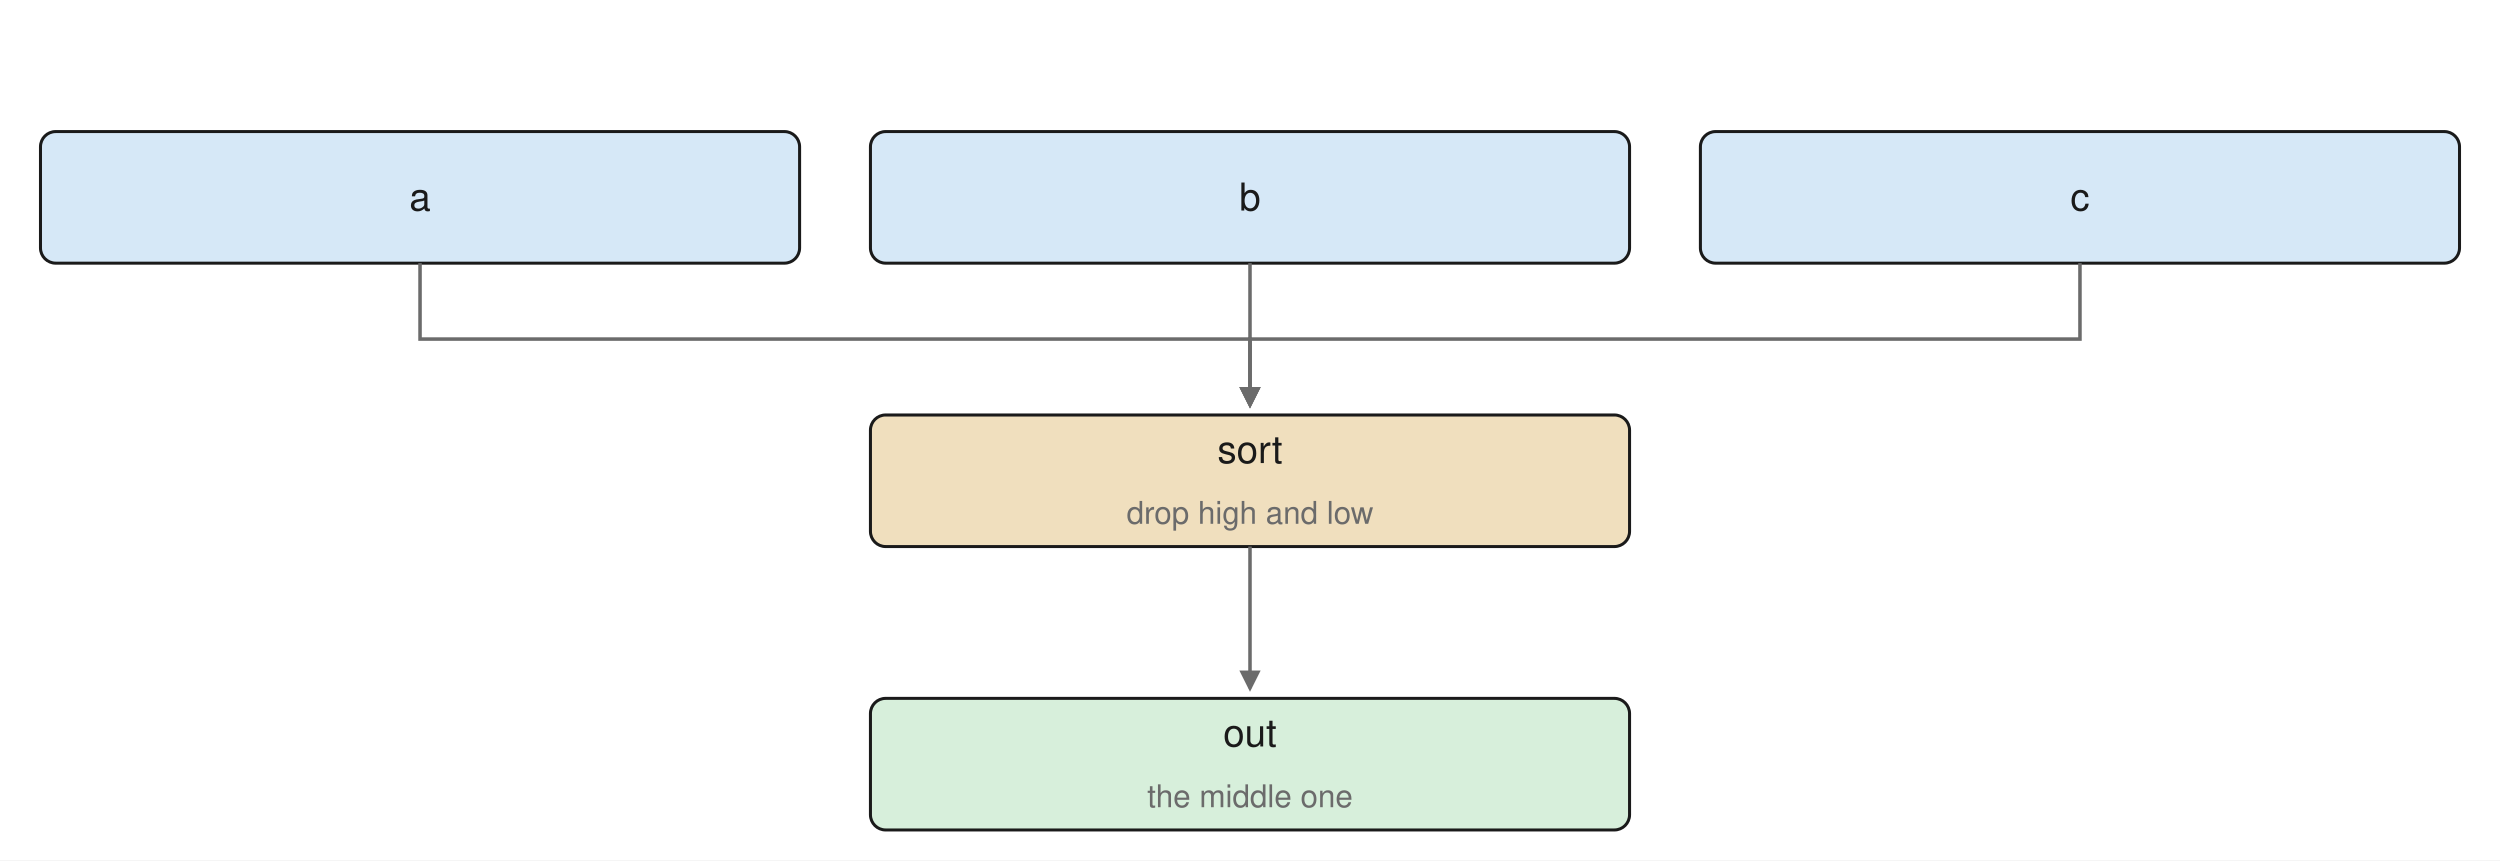
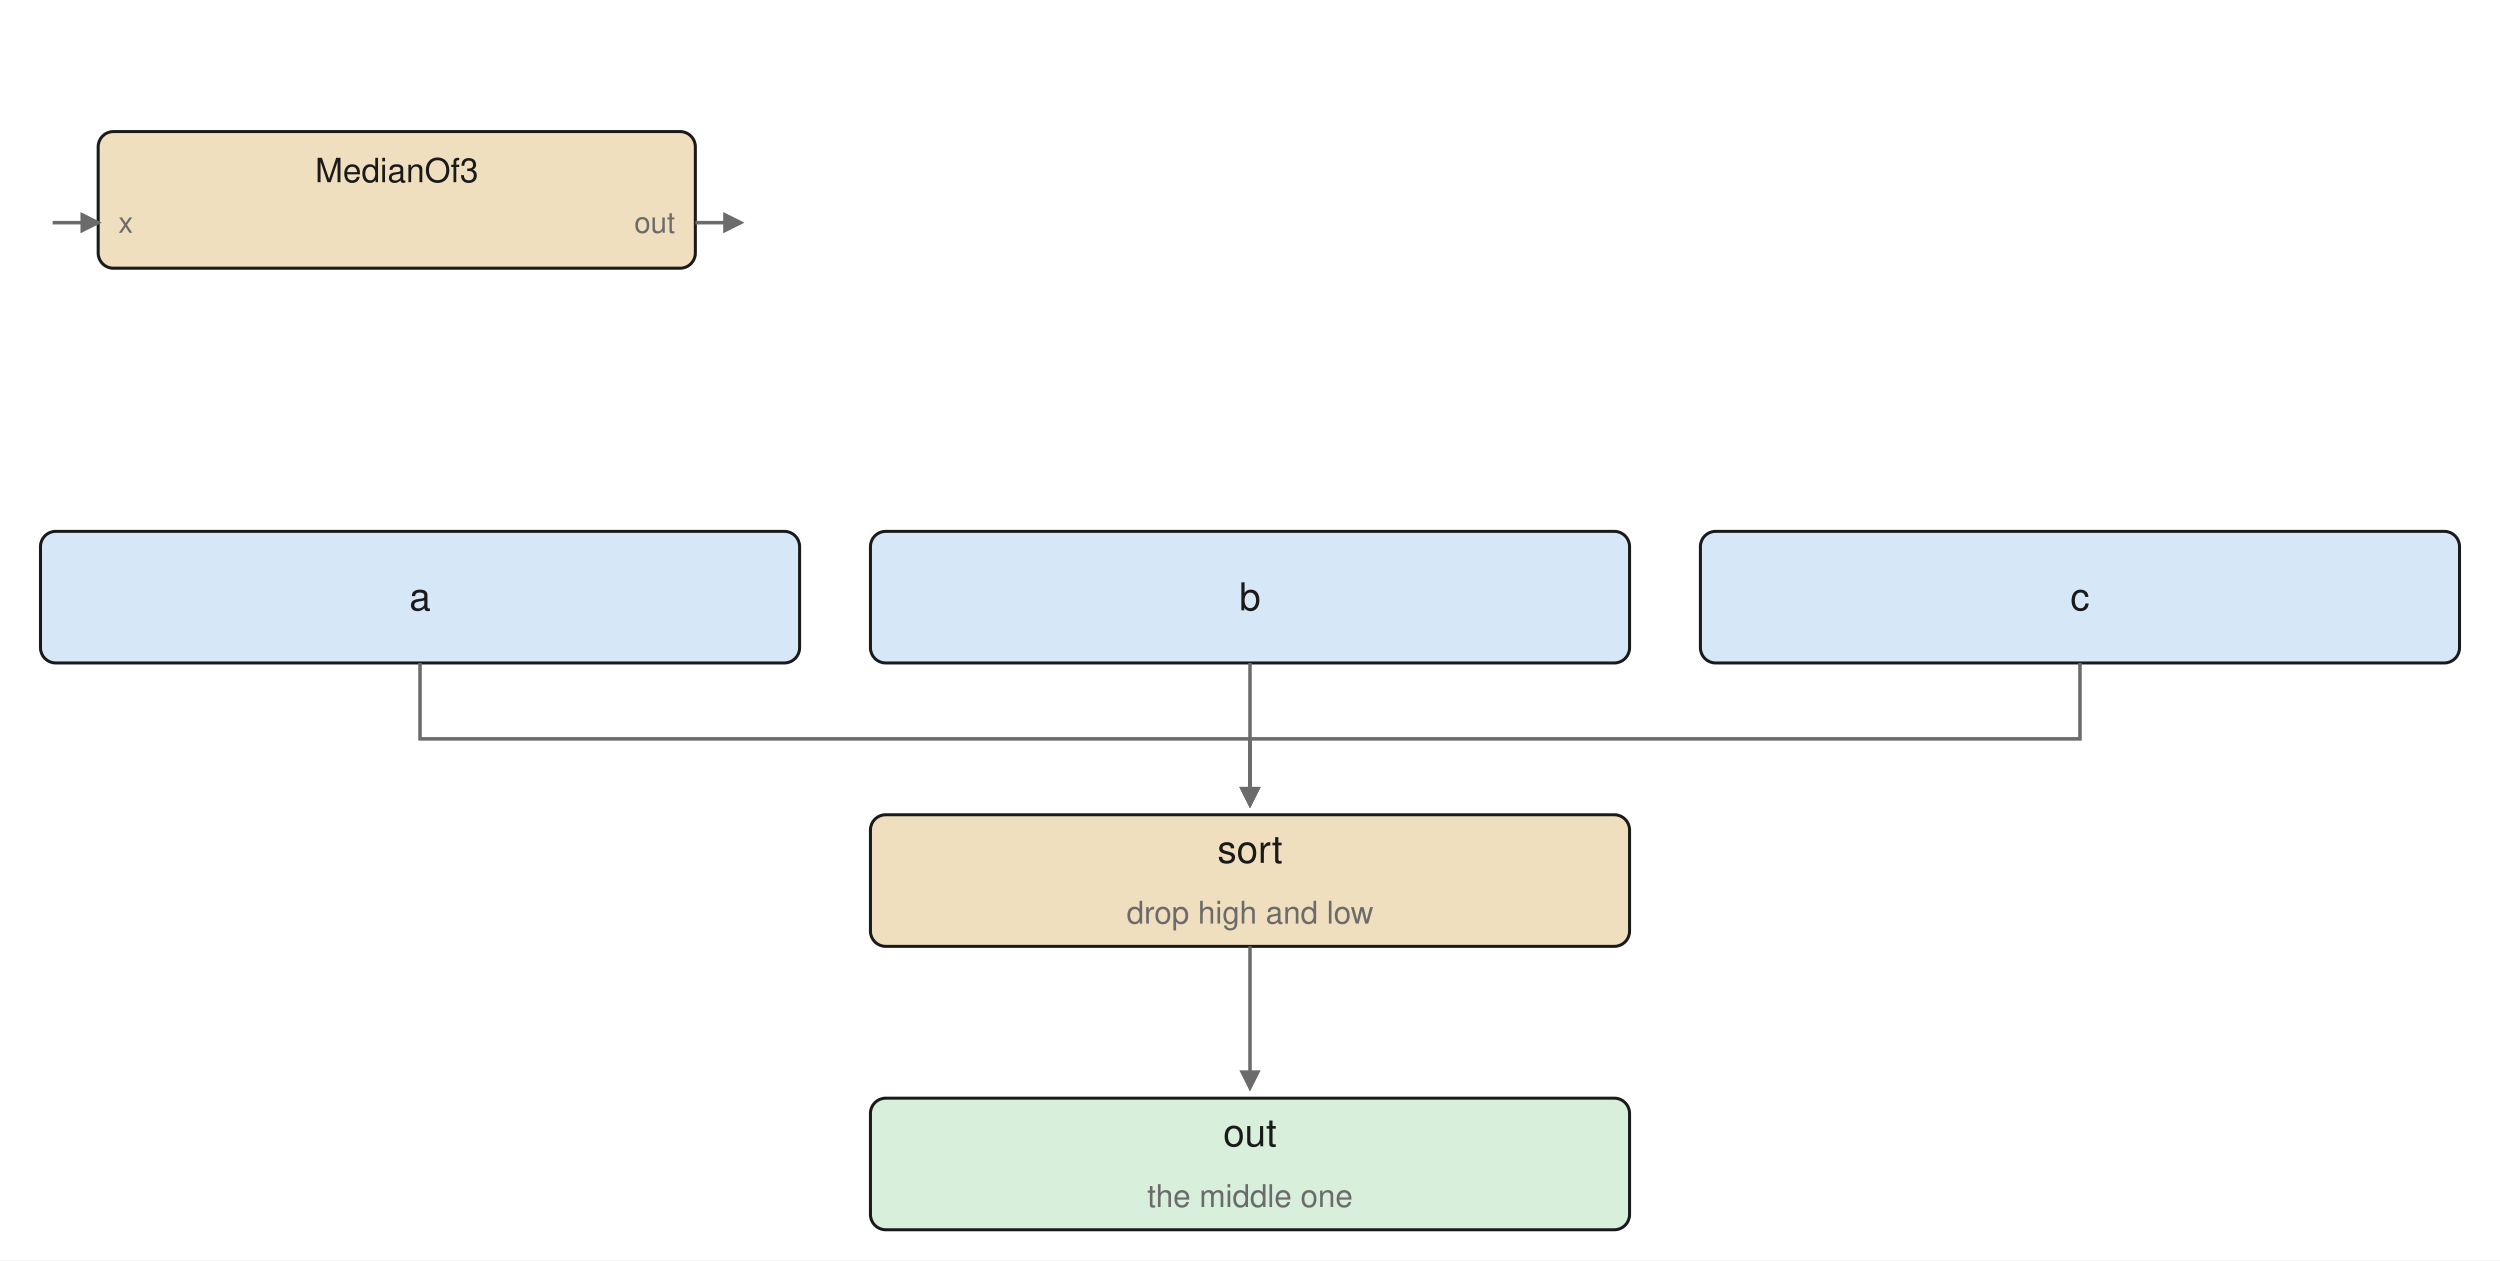
- <svg xmlns="http://www.w3.org/2000/svg" width="494" height="170" viewBox="0 0 494 170" style="max-width:100%;height:auto" content="&lt;mxfile host=&quot;app.diagrams.net&quot; type=&quot;device&quot;&gt;&lt;diagram id=&quot;block_MedianOf3&quot; name=&quot;block_MedianOf3&quot;&gt;&lt;mxGraphModel dx=&quot;494&quot; dy=&quot;170&quot; grid=&quot;0&quot; gridSize=&quot;10&quot; guides=&quot;1&quot; tooltips=&quot;1&quot; connect=&quot;1&quot; arrows=&quot;1&quot; fold=&quot;1&quot; page=&quot;1&quot; pageScale=&quot;1&quot; pageWidth=&quot;494&quot; pageHeight=&quot;170&quot; math=&quot;0&quot; shadow=&quot;0&quot;&gt;&lt;root&gt;&lt;mxCell id=&quot;0&quot;/&gt;&lt;mxCell id=&quot;1&quot; parent=&quot;0&quot;/&gt;&lt;mxCell id=&quot;n2&quot; value=&quot;a&quot; style=&quot;rounded=1;fillColor=#d6e8f7;strokeColor=#1a1a1a;whiteSpace=wrap;html=1;fontSize=8&quot; vertex=&quot;1&quot; parent=&quot;1&quot;&gt;&lt;mxGeometry x=&quot;8.0&quot; y=&quot;26&quot; width=&quot;150&quot; height=&quot;26&quot; as=&quot;geometry&quot;/&gt;&lt;/mxCell&gt;&lt;mxCell id=&quot;n3&quot; value=&quot;b&quot; style=&quot;rounded=1;fillColor=#d6e8f7;strokeColor=#1a1a1a;whiteSpace=wrap;html=1;fontSize=8&quot; vertex=&quot;1&quot; parent=&quot;1&quot;&gt;&lt;mxGeometry x=&quot;172.0&quot; y=&quot;26&quot; width=&quot;150&quot; height=&quot;26&quot; as=&quot;geometry&quot;/&gt;&lt;/mxCell&gt;&lt;mxCell id=&quot;n4&quot; value=&quot;c&quot; style=&quot;rounded=1;fillColor=#d6e8f7;strokeColor=#1a1a1a;whiteSpace=wrap;html=1;fontSize=8&quot; vertex=&quot;1&quot; parent=&quot;1&quot;&gt;&lt;mxGeometry x=&quot;336.0&quot; y=&quot;26&quot; width=&quot;150&quot; height=&quot;26&quot; as=&quot;geometry&quot;/&gt;&lt;/mxCell&gt;&lt;mxCell id=&quot;n5&quot; value=&quot;sort&quot; style=&quot;rounded=1;fillColor=#f0dfbe;strokeColor=#1a1a1a;whiteSpace=wrap;html=1;fontSize=8&quot; vertex=&quot;1&quot; parent=&quot;1&quot;&gt;&lt;mxGeometry x=&quot;172.0&quot; y=&quot;82&quot; width=&quot;150&quot; height=&quot;26&quot; as=&quot;geometry&quot;/&gt;&lt;/mxCell&gt;&lt;mxCell id=&quot;n6&quot; value=&quot;out&quot; style=&quot;rounded=1;fillColor=#d7efdb;strokeColor=#1a1a1a;whiteSpace=wrap;html=1;fontSize=8&quot; vertex=&quot;1&quot; parent=&quot;1&quot;&gt;&lt;mxGeometry x=&quot;172.0&quot; y=&quot;138&quot; width=&quot;150&quot; height=&quot;26&quot; as=&quot;geometry&quot;/&gt;&lt;/mxCell&gt;&lt;mxCell id=&quot;e7&quot; value=&quot;&quot; style=&quot;edgeStyle=none;html=1;strokeColor=#6b6b6b;endArrow=block&quot; edge=&quot;1&quot; parent=&quot;1&quot;&gt;&lt;mxGeometry relative=&quot;1&quot; as=&quot;geometry&quot;&gt;&lt;mxPoint x=&quot;83.0&quot; y=&quot;52&quot; as=&quot;sourcePoint&quot;/&gt;&lt;mxPoint x=&quot;247.0&quot; y=&quot;80&quot; as=&quot;targetPoint&quot;/&gt;&lt;Array as=&quot;points&quot;&gt;&lt;mxPoint x=&quot;83.0&quot; y=&quot;67.0&quot;/&gt;&lt;mxPoint x=&quot;247.0&quot; y=&quot;67.0&quot;/&gt;&lt;/Array&gt;&lt;/mxGeometry&gt;&lt;/mxCell&gt;&lt;mxCell id=&quot;e8&quot; value=&quot;&quot; style=&quot;edgeStyle=none;html=1;strokeColor=#6b6b6b;endArrow=block&quot; edge=&quot;1&quot; parent=&quot;1&quot;&gt;&lt;mxGeometry relative=&quot;1&quot; as=&quot;geometry&quot;&gt;&lt;mxPoint x=&quot;247.0&quot; y=&quot;52&quot; as=&quot;sourcePoint&quot;/&gt;&lt;mxPoint x=&quot;247.0&quot; y=&quot;80&quot; as=&quot;targetPoint&quot;/&gt;&lt;/mxGeometry&gt;&lt;/mxCell&gt;&lt;mxCell id=&quot;e9&quot; value=&quot;&quot; style=&quot;edgeStyle=none;html=1;strokeColor=#6b6b6b;endArrow=block&quot; edge=&quot;1&quot; parent=&quot;1&quot;&gt;&lt;mxGeometry relative=&quot;1&quot; as=&quot;geometry&quot;&gt;&lt;mxPoint x=&quot;411.0&quot; y=&quot;52&quot; as=&quot;sourcePoint&quot;/&gt;&lt;mxPoint x=&quot;247.0&quot; y=&quot;80&quot; as=&quot;targetPoint&quot;/&gt;&lt;Array as=&quot;points&quot;&gt;&lt;mxPoint x=&quot;411.0&quot; y=&quot;67.0&quot;/&gt;&lt;mxPoint x=&quot;247.0&quot; y=&quot;67.0&quot;/&gt;&lt;/Array&gt;&lt;/mxGeometry&gt;&lt;/mxCell&gt;&lt;mxCell id=&quot;e10&quot; value=&quot;&quot; style=&quot;edgeStyle=none;html=1;strokeColor=#6b6b6b;endArrow=block&quot; edge=&quot;1&quot; parent=&quot;1&quot;&gt;&lt;mxGeometry relative=&quot;1&quot; as=&quot;geometry&quot;&gt;&lt;mxPoint x=&quot;247.0&quot; y=&quot;108&quot; as=&quot;sourcePoint&quot;/&gt;&lt;mxPoint x=&quot;247.0&quot; y=&quot;136&quot; as=&quot;targetPoint&quot;/&gt;&lt;/mxGeometry&gt;&lt;/mxCell&gt;&lt;/root&gt;&lt;/mxGraphModel&gt;&lt;/diagram&gt;&lt;/mxfile&gt;">
+ <svg xmlns="http://www.w3.org/2000/svg" width="494" height="249.0" viewBox="0 0 494 249.0" style="max-width:100%;height:auto" content="&lt;mxfile host=&quot;app.diagrams.net&quot; type=&quot;device&quot;&gt;&lt;diagram id=&quot;block_MedianOf3&quot; name=&quot;block_MedianOf3&quot;&gt;&lt;mxGraphModel dx=&quot;494&quot; dy=&quot;249.0&quot; grid=&quot;0&quot; gridSize=&quot;10&quot; guides=&quot;1&quot; tooltips=&quot;1&quot; connect=&quot;1&quot; arrows=&quot;1&quot; fold=&quot;1&quot; page=&quot;1&quot; pageScale=&quot;1&quot; pageWidth=&quot;494&quot; pageHeight=&quot;249.0&quot; math=&quot;0&quot; shadow=&quot;0&quot;&gt;&lt;root&gt;&lt;mxCell id=&quot;0&quot;/&gt;&lt;mxCell id=&quot;1&quot; parent=&quot;0&quot;/&gt;&lt;mxCell id=&quot;n2&quot; value=&quot;&quot; style=&quot;rounded=1;fillColor=#f0dfbe;strokeColor=#1a1a1a;whiteSpace=wrap;html=1;fontSize=8&quot; vertex=&quot;1&quot; parent=&quot;1&quot;&gt;&lt;mxGeometry x=&quot;19.4&quot; y=&quot;26.0&quot; width=&quot;118.0&quot; height=&quot;27&quot; as=&quot;geometry&quot;/&gt;&lt;/mxCell&gt;&lt;mxCell id=&quot;n3&quot; value=&quot;MedianOf3&quot; style=&quot;text;html=1;fontSize=6;fontColor=#1a1a1a;align=center&quot; vertex=&quot;1&quot; parent=&quot;1&quot;&gt;&lt;mxGeometry x=&quot;78.4&quot; y=&quot;29.4&quot; width=&quot;45&quot; height=&quot;10.6&quot; as=&quot;geometry&quot;/&gt;&lt;/mxCell&gt;&lt;mxCell id=&quot;n4&quot; value=&quot;x&quot; style=&quot;text;html=1;fontSize=5;fontColor=#6b6b6b;align=left&quot; vertex=&quot;1&quot; parent=&quot;1&quot;&gt;&lt;mxGeometry x=&quot;23.4&quot; y=&quot;40.2&quot; width=&quot;40&quot; height=&quot;9.8&quot; as=&quot;geometry&quot;/&gt;&lt;/mxCell&gt;&lt;mxCell id=&quot;e5&quot; value=&quot;&quot; style=&quot;edgeStyle=none;html=1;strokeColor=#6b6b6b;endArrow=block&quot; edge=&quot;1&quot; parent=&quot;1&quot;&gt;&lt;mxGeometry relative=&quot;1&quot; as=&quot;geometry&quot;&gt;&lt;mxPoint x=&quot;10.4&quot; y=&quot;44.0&quot; as=&quot;sourcePoint&quot;/&gt;&lt;mxPoint x=&quot;19.4&quot; y=&quot;44.0&quot; as=&quot;targetPoint&quot;/&gt;&lt;/mxGeometry&gt;&lt;/mxCell&gt;&lt;mxCell id=&quot;n6&quot; value=&quot;out&quot; style=&quot;text;html=1;fontSize=5;fontColor=#6b6b6b;align=left&quot; vertex=&quot;1&quot; parent=&quot;1&quot;&gt;&lt;mxGeometry x=&quot;133.4&quot; y=&quot;40.2&quot; width=&quot;40&quot; height=&quot;9.8&quot; as=&quot;geometry&quot;/&gt;&lt;/mxCell&gt;&lt;mxCell id=&quot;e7&quot; value=&quot;&quot; style=&quot;edgeStyle=none;html=1;strokeColor=#6b6b6b;endArrow=block&quot; edge=&quot;1&quot; parent=&quot;1&quot;&gt;&lt;mxGeometry relative=&quot;1&quot; as=&quot;geometry&quot;&gt;&lt;mxPoint x=&quot;137.4&quot; y=&quot;44.0&quot; as=&quot;sourcePoint&quot;/&gt;&lt;mxPoint x=&quot;146.4&quot; y=&quot;44.0&quot; as=&quot;targetPoint&quot;/&gt;&lt;/mxGeometry&gt;&lt;/mxCell&gt;&lt;mxCell id=&quot;n8&quot; value=&quot;a&quot; style=&quot;rounded=1;fillColor=#d6e8f7;strokeColor=#1a1a1a;whiteSpace=wrap;html=1;fontSize=8&quot; vertex=&quot;1&quot; parent=&quot;1&quot;&gt;&lt;mxGeometry x=&quot;8.0&quot; y=&quot;105.0&quot; width=&quot;150&quot; height=&quot;26&quot; as=&quot;geometry&quot;/&gt;&lt;/mxCell&gt;&lt;mxCell id=&quot;n9&quot; value=&quot;b&quot; style=&quot;rounded=1;fillColor=#d6e8f7;strokeColor=#1a1a1a;whiteSpace=wrap;html=1;fontSize=8&quot; vertex=&quot;1&quot; parent=&quot;1&quot;&gt;&lt;mxGeometry x=&quot;172.0&quot; y=&quot;105.0&quot; width=&quot;150&quot; height=&quot;26&quot; as=&quot;geometry&quot;/&gt;&lt;/mxCell&gt;&lt;mxCell id=&quot;n10&quot; value=&quot;c&quot; style=&quot;rounded=1;fillColor=#d6e8f7;strokeColor=#1a1a1a;whiteSpace=wrap;html=1;fontSize=8&quot; vertex=&quot;1&quot; parent=&quot;1&quot;&gt;&lt;mxGeometry x=&quot;336.0&quot; y=&quot;105.0&quot; width=&quot;150&quot; height=&quot;26&quot; as=&quot;geometry&quot;/&gt;&lt;/mxCell&gt;&lt;mxCell id=&quot;n11&quot; value=&quot;sort&quot; style=&quot;rounded=1;fillColor=#f0dfbe;strokeColor=#1a1a1a;whiteSpace=wrap;html=1;fontSize=8&quot; vertex=&quot;1&quot; parent=&quot;1&quot;&gt;&lt;mxGeometry x=&quot;172.0&quot; y=&quot;161.0&quot; width=&quot;150&quot; height=&quot;26&quot; as=&quot;geometry&quot;/&gt;&lt;/mxCell&gt;&lt;mxCell id=&quot;n12&quot; value=&quot;out&quot; style=&quot;rounded=1;fillColor=#d7efdb;strokeColor=#1a1a1a;whiteSpace=wrap;html=1;fontSize=8&quot; vertex=&quot;1&quot; parent=&quot;1&quot;&gt;&lt;mxGeometry x=&quot;172.0&quot; y=&quot;217.0&quot; width=&quot;150&quot; height=&quot;26&quot; as=&quot;geometry&quot;/&gt;&lt;/mxCell&gt;&lt;mxCell id=&quot;e13&quot; value=&quot;&quot; style=&quot;edgeStyle=none;html=1;strokeColor=#6b6b6b;endArrow=block&quot; edge=&quot;1&quot; parent=&quot;1&quot;&gt;&lt;mxGeometry relative=&quot;1&quot; as=&quot;geometry&quot;&gt;&lt;mxPoint x=&quot;83.0&quot; y=&quot;131.0&quot; as=&quot;sourcePoint&quot;/&gt;&lt;mxPoint x=&quot;247.0&quot; y=&quot;159.0&quot; as=&quot;targetPoint&quot;/&gt;&lt;Array as=&quot;points&quot;&gt;&lt;mxPoint x=&quot;83.0&quot; y=&quot;146.0&quot;/&gt;&lt;mxPoint x=&quot;247.0&quot; y=&quot;146.0&quot;/&gt;&lt;/Array&gt;&lt;/mxGeometry&gt;&lt;/mxCell&gt;&lt;mxCell id=&quot;e14&quot; value=&quot;&quot; style=&quot;edgeStyle=none;html=1;strokeColor=#6b6b6b;endArrow=block&quot; edge=&quot;1&quot; parent=&quot;1&quot;&gt;&lt;mxGeometry relative=&quot;1&quot; as=&quot;geometry&quot;&gt;&lt;mxPoint x=&quot;247.0&quot; y=&quot;131.0&quot; as=&quot;sourcePoint&quot;/&gt;&lt;mxPoint x=&quot;247.0&quot; y=&quot;159.0&quot; as=&quot;targetPoint&quot;/&gt;&lt;/mxGeometry&gt;&lt;/mxCell&gt;&lt;mxCell id=&quot;e15&quot; value=&quot;&quot; style=&quot;edgeStyle=none;html=1;strokeColor=#6b6b6b;endArrow=block&quot; edge=&quot;1&quot; parent=&quot;1&quot;&gt;&lt;mxGeometry relative=&quot;1&quot; as=&quot;geometry&quot;&gt;&lt;mxPoint x=&quot;411.0&quot; y=&quot;131.0&quot; as=&quot;sourcePoint&quot;/&gt;&lt;mxPoint x=&quot;247.0&quot; y=&quot;159.0&quot; as=&quot;targetPoint&quot;/&gt;&lt;Array as=&quot;points&quot;&gt;&lt;mxPoint x=&quot;411.0&quot; y=&quot;146.0&quot;/&gt;&lt;mxPoint x=&quot;247.0&quot; y=&quot;146.0&quot;/&gt;&lt;/Array&gt;&lt;/mxGeometry&gt;&lt;/mxCell&gt;&lt;mxCell id=&quot;e16&quot; value=&quot;&quot; style=&quot;edgeStyle=none;html=1;strokeColor=#6b6b6b;endArrow=block&quot; edge=&quot;1&quot; parent=&quot;1&quot;&gt;&lt;mxGeometry relative=&quot;1&quot; as=&quot;geometry&quot;&gt;&lt;mxPoint x=&quot;247.0&quot; y=&quot;187.0&quot; as=&quot;sourcePoint&quot;/&gt;&lt;mxPoint x=&quot;247.0&quot; y=&quot;215.0&quot; as=&quot;targetPoint&quot;/&gt;&lt;/mxGeometry&gt;&lt;/mxCell&gt;&lt;/root&gt;&lt;/mxGraphModel&gt;&lt;/diagram&gt;&lt;/mxfile&gt;">
  <defs>
    <marker id="a" markerWidth="6" markerHeight="6" refX="5" refY="3" orient="auto">
      <path d="M0,0 L6,3 L0,6 z" fill="#6b6b6b" />
    </marker>
  </defs>
-   <rect width="494" height="170" fill="#ffffff" />
-   <rect x="8.0" y="26" width="150" height="26" rx="3" fill="#d6e8f7" stroke="#1a1a1a" stroke-width="0.6" />
-   <text x="83.0" y="41.6" font-family="Helvetica,Arial,sans-serif" font-size="7.6" fill="#1a1a1a" text-anchor="middle">a</text>
-   <rect x="172.0" y="26" width="150" height="26" rx="3" fill="#d6e8f7" stroke="#1a1a1a" stroke-width="0.6" />
-   <text x="247.0" y="41.6" font-family="Helvetica,Arial,sans-serif" font-size="7.6" fill="#1a1a1a" text-anchor="middle">b</text>
-   <rect x="336.0" y="26" width="150" height="26" rx="3" fill="#d6e8f7" stroke="#1a1a1a" stroke-width="0.6" />
-   <text x="411.0" y="41.6" font-family="Helvetica,Arial,sans-serif" font-size="7.6" fill="#1a1a1a" text-anchor="middle">c</text>
-   <rect x="172.0" y="82" width="150" height="26" rx="3" fill="#f0dfbe" stroke="#1a1a1a" stroke-width="0.6" />
-   <text x="247.0" y="91.5" font-family="Helvetica,Arial,sans-serif" font-size="7.6" fill="#1a1a1a" text-anchor="middle">sort</text>
-   <text x="247.0" y="103.5" font-family="Helvetica,Arial,sans-serif" font-size="6.2" fill="#6b6b6b" text-anchor="middle">drop high and low</text>
-   <rect x="172.0" y="138" width="150" height="26" rx="3" fill="#d7efdb" stroke="#1a1a1a" stroke-width="0.6" />
-   <text x="247.0" y="147.5" font-family="Helvetica,Arial,sans-serif" font-size="7.6" fill="#1a1a1a" text-anchor="middle">out</text>
-   <text x="247.0" y="159.5" font-family="Helvetica,Arial,sans-serif" font-size="6.2" fill="#6b6b6b" text-anchor="middle">the middle one</text>
-   <polyline points="83.0,52 83.0,67.0 247.0,67.0 247.0,80" fill="none" stroke="#6b6b6b" stroke-width="0.7" marker-end="url(#a)" />
-   <polyline points="247.0,52 247.0,80" fill="none" stroke="#6b6b6b" stroke-width="0.7" marker-end="url(#a)" />
-   <polyline points="411.0,52 411.0,67.0 247.0,67.0 247.0,80" fill="none" stroke="#6b6b6b" stroke-width="0.7" marker-end="url(#a)" />
-   <polyline points="247.0,108 247.0,136" fill="none" stroke="#6b6b6b" stroke-width="0.7" marker-end="url(#a)" />
+   <rect width="494" height="249.0" fill="#ffffff" />
+   <rect x="19.4" y="26.0" width="118.0" height="27" rx="3" fill="#f0dfbe" stroke="#1a1a1a" stroke-width="0.6" />
+   <text x="78.4" y="36.0" font-family="Helvetica,Arial,sans-serif" font-size="6.6" fill="#1a1a1a" text-anchor="middle">MedianOf3</text>
+   <text x="23.4" y="46.0" font-family="Helvetica,Arial,sans-serif" font-size="5.8" fill="#6b6b6b" text-anchor="start">x</text>
+   <polyline points="10.4,44.0 19.4,44.0" fill="none" stroke="#6b6b6b" stroke-width="0.7" marker-end="url(#a)" />
+   <text x="133.4" y="46.0" font-family="Helvetica,Arial,sans-serif" font-size="5.8" fill="#6b6b6b" text-anchor="end">out</text>
+   <polyline points="137.4,44.0 146.4,44.0" fill="none" stroke="#6b6b6b" stroke-width="0.7" marker-end="url(#a)" />
+   <rect x="8.0" y="105.0" width="150" height="26" rx="3" fill="#d6e8f7" stroke="#1a1a1a" stroke-width="0.6" />
+   <text x="83.0" y="120.6" font-family="Helvetica,Arial,sans-serif" font-size="7.6" fill="#1a1a1a" text-anchor="middle">a</text>
+   <rect x="172.0" y="105.0" width="150" height="26" rx="3" fill="#d6e8f7" stroke="#1a1a1a" stroke-width="0.6" />
+   <text x="247.0" y="120.6" font-family="Helvetica,Arial,sans-serif" font-size="7.6" fill="#1a1a1a" text-anchor="middle">b</text>
+   <rect x="336.0" y="105.0" width="150" height="26" rx="3" fill="#d6e8f7" stroke="#1a1a1a" stroke-width="0.6" />
+   <text x="411.0" y="120.6" font-family="Helvetica,Arial,sans-serif" font-size="7.6" fill="#1a1a1a" text-anchor="middle">c</text>
+   <rect x="172.0" y="161.0" width="150" height="26" rx="3" fill="#f0dfbe" stroke="#1a1a1a" stroke-width="0.6" />
+   <text x="247.0" y="170.5" font-family="Helvetica,Arial,sans-serif" font-size="7.6" fill="#1a1a1a" text-anchor="middle">sort</text>
+   <text x="247.0" y="182.5" font-family="Helvetica,Arial,sans-serif" font-size="6.2" fill="#6b6b6b" text-anchor="middle">drop high and low</text>
+   <rect x="172.0" y="217.0" width="150" height="26" rx="3" fill="#d7efdb" stroke="#1a1a1a" stroke-width="0.6" />
+   <text x="247.0" y="226.5" font-family="Helvetica,Arial,sans-serif" font-size="7.6" fill="#1a1a1a" text-anchor="middle">out</text>
+   <text x="247.0" y="238.5" font-family="Helvetica,Arial,sans-serif" font-size="6.2" fill="#6b6b6b" text-anchor="middle">the middle one</text>
+   <polyline points="83.0,131.0 83.0,146.0 247.0,146.0 247.0,159.0" fill="none" stroke="#6b6b6b" stroke-width="0.7" marker-end="url(#a)" />
+   <polyline points="247.0,131.0 247.0,159.0" fill="none" stroke="#6b6b6b" stroke-width="0.7" marker-end="url(#a)" />
+   <polyline points="411.0,131.0 411.0,146.0 247.0,146.0 247.0,159.0" fill="none" stroke="#6b6b6b" stroke-width="0.7" marker-end="url(#a)" />
+   <polyline points="247.0,187.0 247.0,215.0" fill="none" stroke="#6b6b6b" stroke-width="0.7" marker-end="url(#a)" />
</svg>
